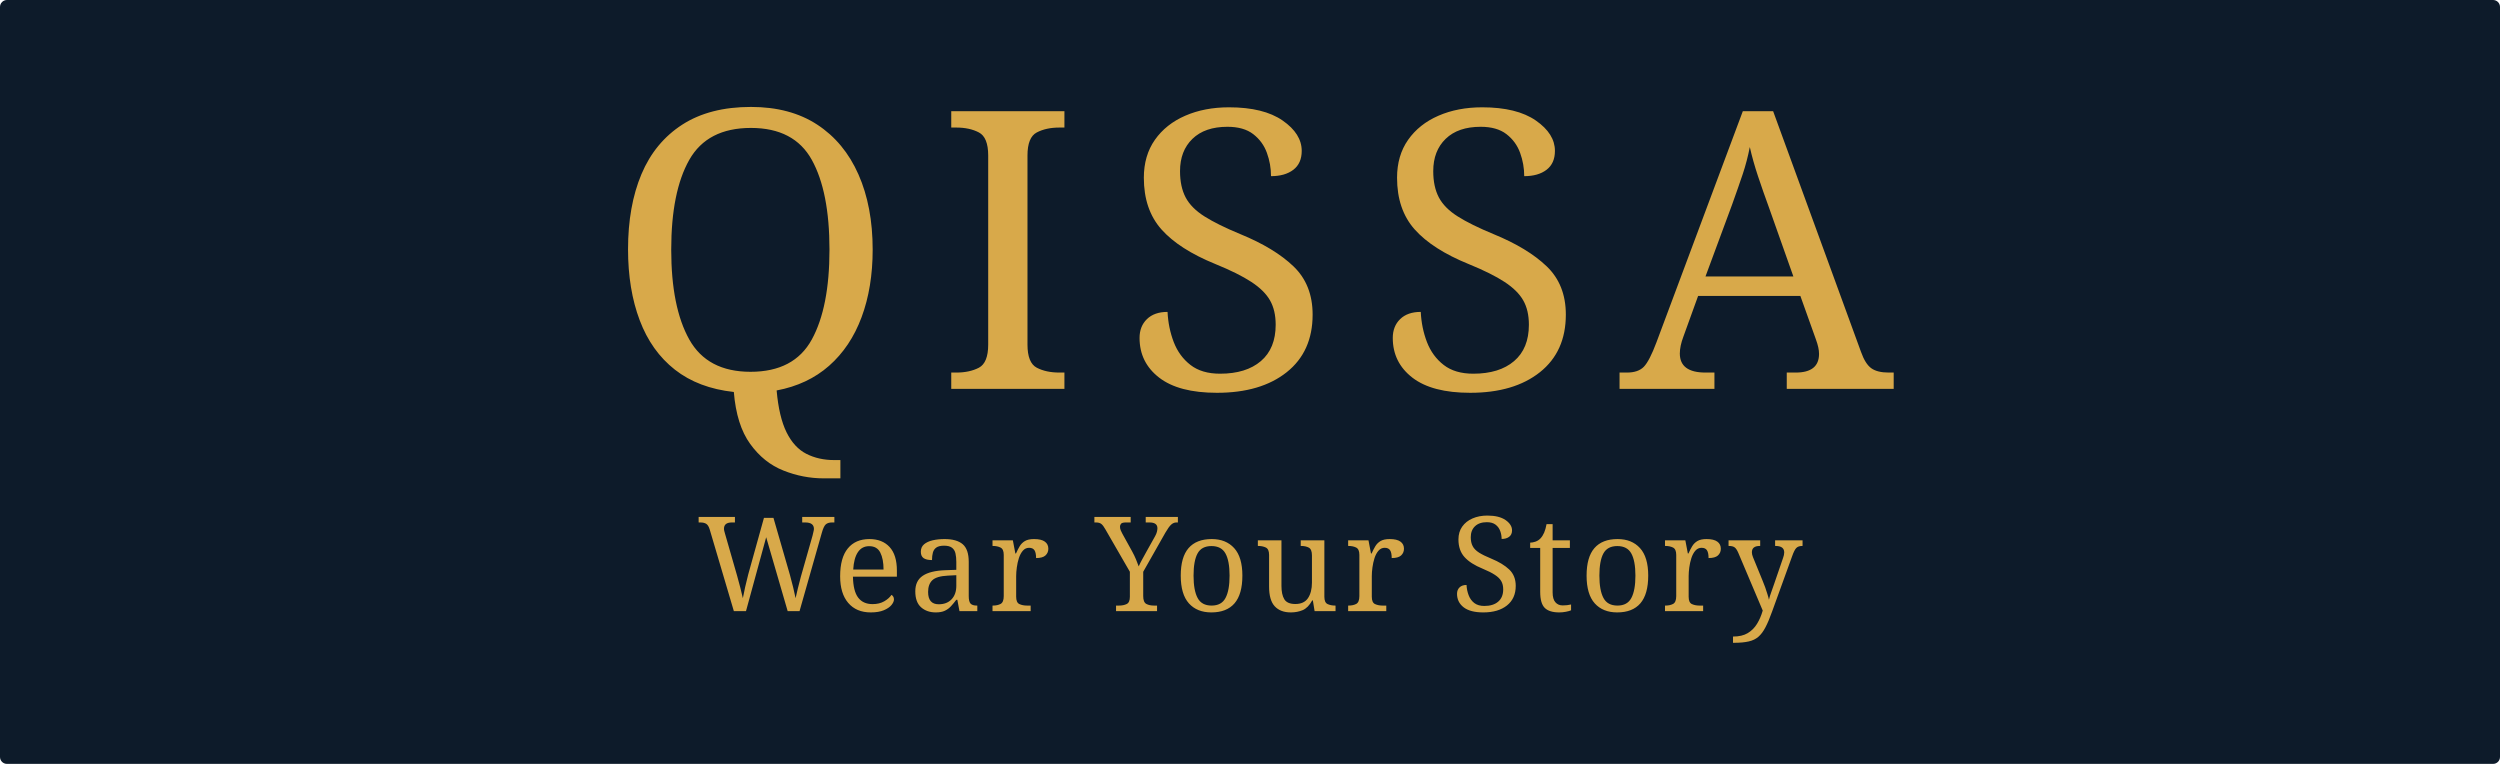
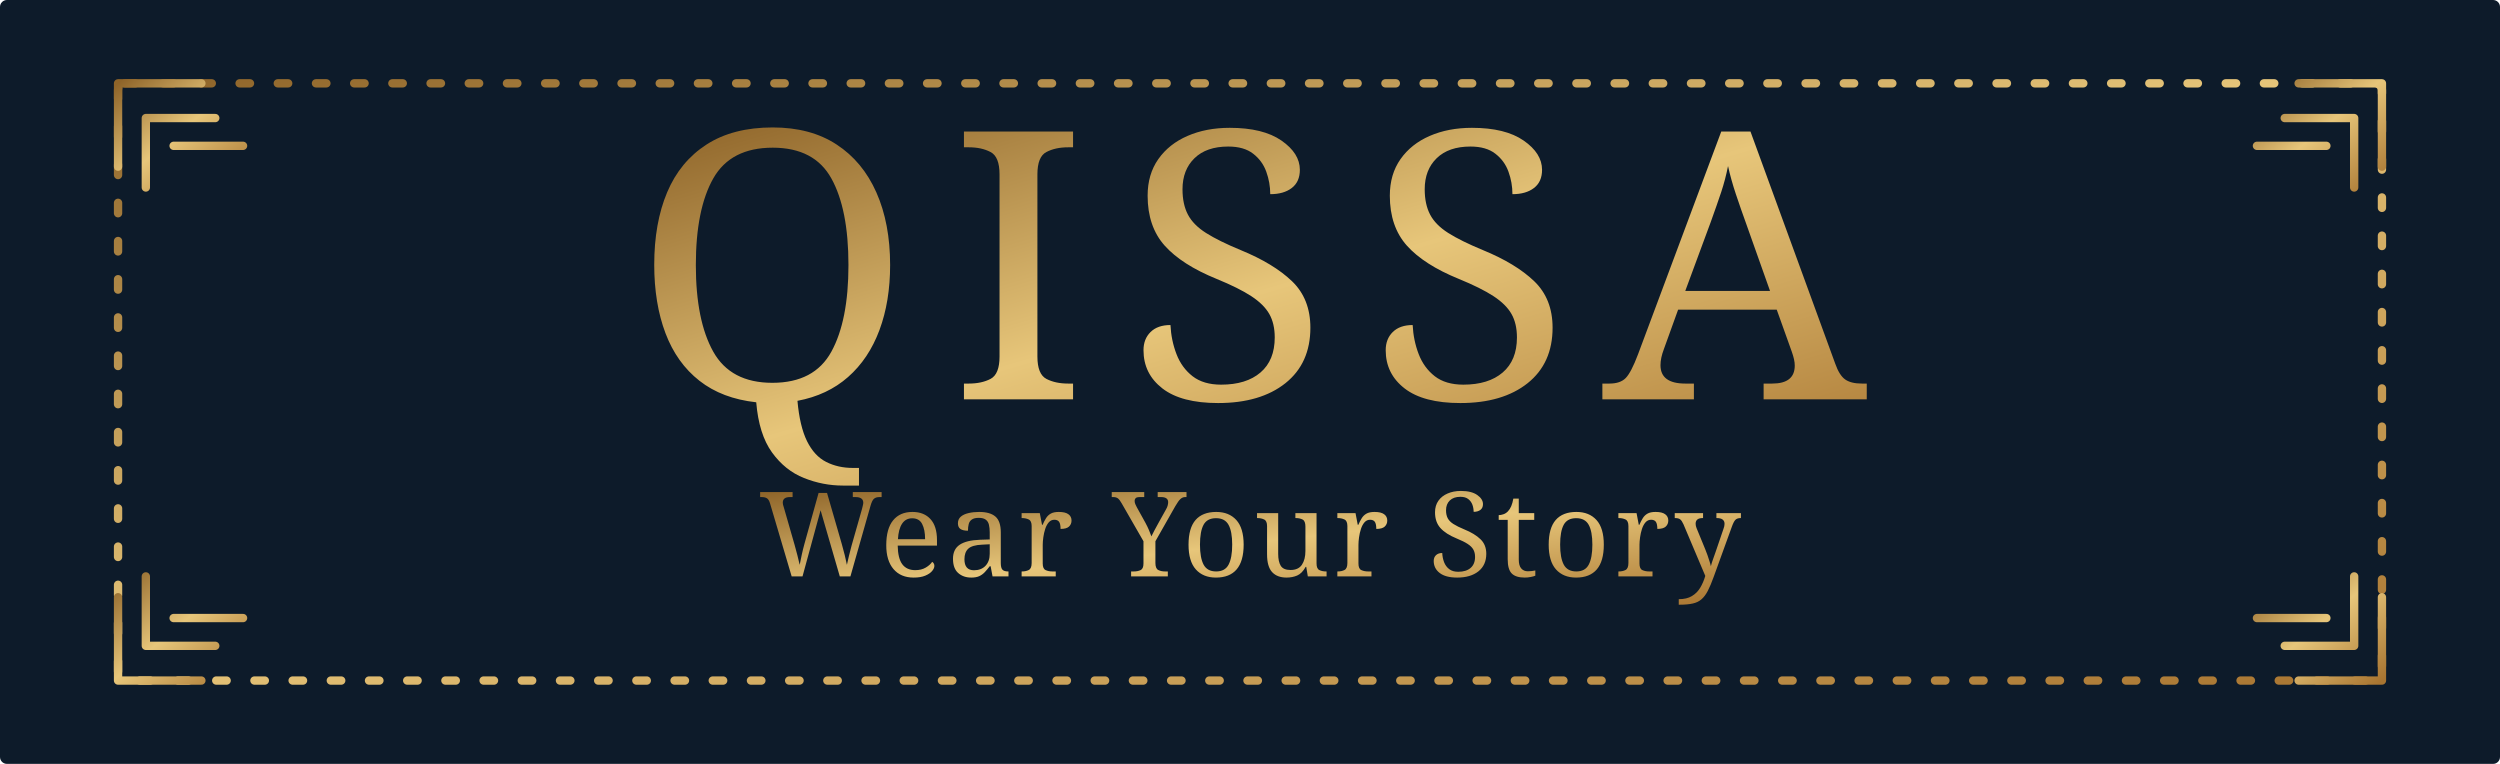
<svg xmlns="http://www.w3.org/2000/svg" viewBox="0 0 720 220" role="img" aria-labelledby="title desc">
+   <defs>
+     <linearGradient id="gold" x1="0" y1="0" x2="1" y2="1">
+       <stop offset="0" stop-color="#8E6429" />
+       <stop offset="0.48" stop-color="#E7C67A" />
+       <stop offset="1" stop-color="#A87531" />
+     </linearGradient>
+   </defs>
  <rect width="720" height="220" rx="2" fill="#0D1B2A" />
-   <g fill="#D8A94A" text-anchor="middle">
-     <text x="360" y="112" font-family="Cormorant Garamond, Georgia, serif" font-size="112" font-weight="500" letter-spacing="12">QISSA</text>
-     <text x="360" y="176" font-family="Cormorant Garamond, Georgia, serif" font-size="38" font-weight="500" letter-spacing="1.5">Wear Your Story</text>
+   <rect x="34" y="24" width="652" height="172" rx="2" fill="none" stroke="url(#gold)" stroke-width="2.4" stroke-linecap="round" stroke-dasharray="3 8" />
+   <g fill="none" stroke="url(#gold)" stroke-width="2.4" stroke-linecap="round" stroke-linejoin="round">
+     <path d="M34 48V24H58 M42 54V34H62 M50 42H70" />
+     <path d="M662 24H686V48 M658 34H678V54 M650 42H670" />
+     <path d="M34 172V196H58 M42 166V186H62 M50 178H70" />
+     <path d="M662 196H686V172 M658 186H678V166 M650 178H670" />
+   </g>
+   <g fill="url(#gold)" text-anchor="middle">
+     <text x="360" y="115" font-family="Cormorant Garamond, Georgia, serif" font-size="108" font-weight="500" letter-spacing="11">QISSA</text>
+     <text x="360" y="166" font-family="Cormorant Garamond, Georgia, serif" font-size="34" font-weight="500" letter-spacing="1.2">Wear Your Story</text>
  </g>
</svg>
